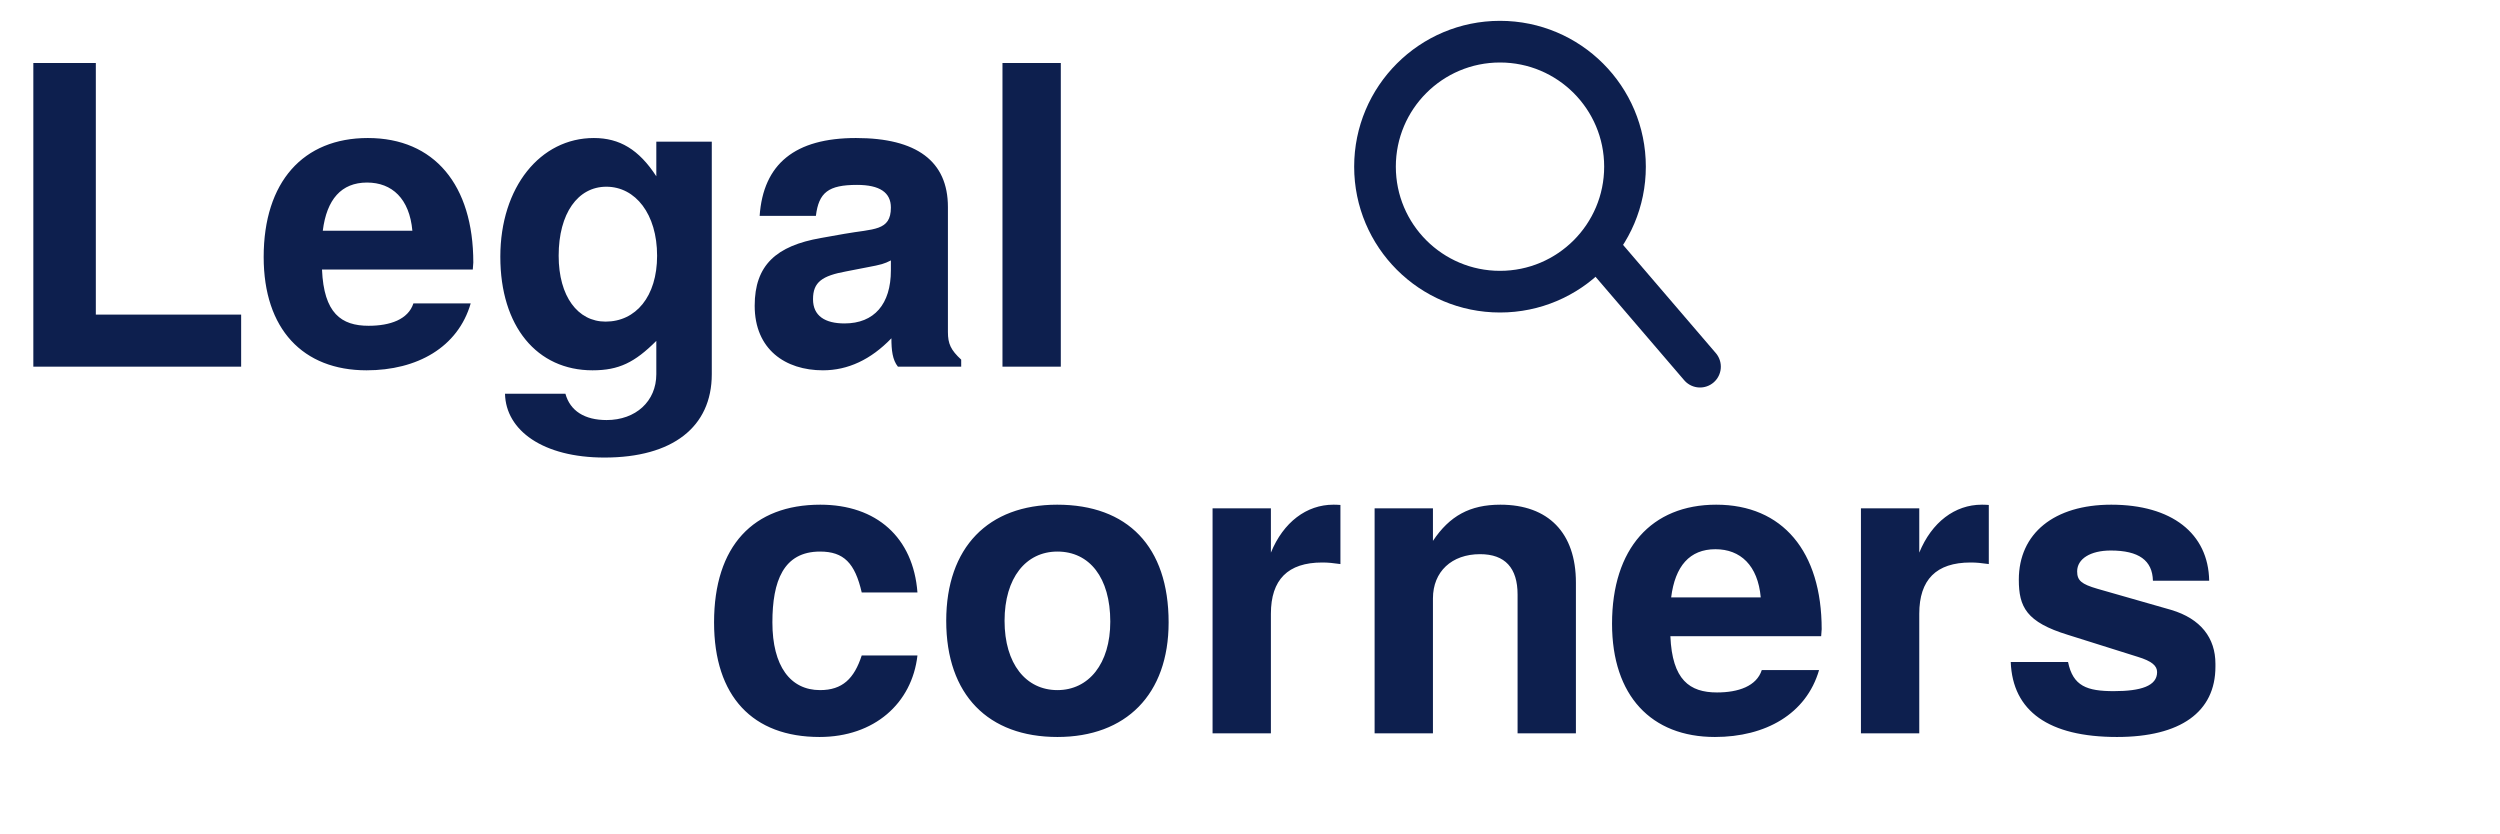
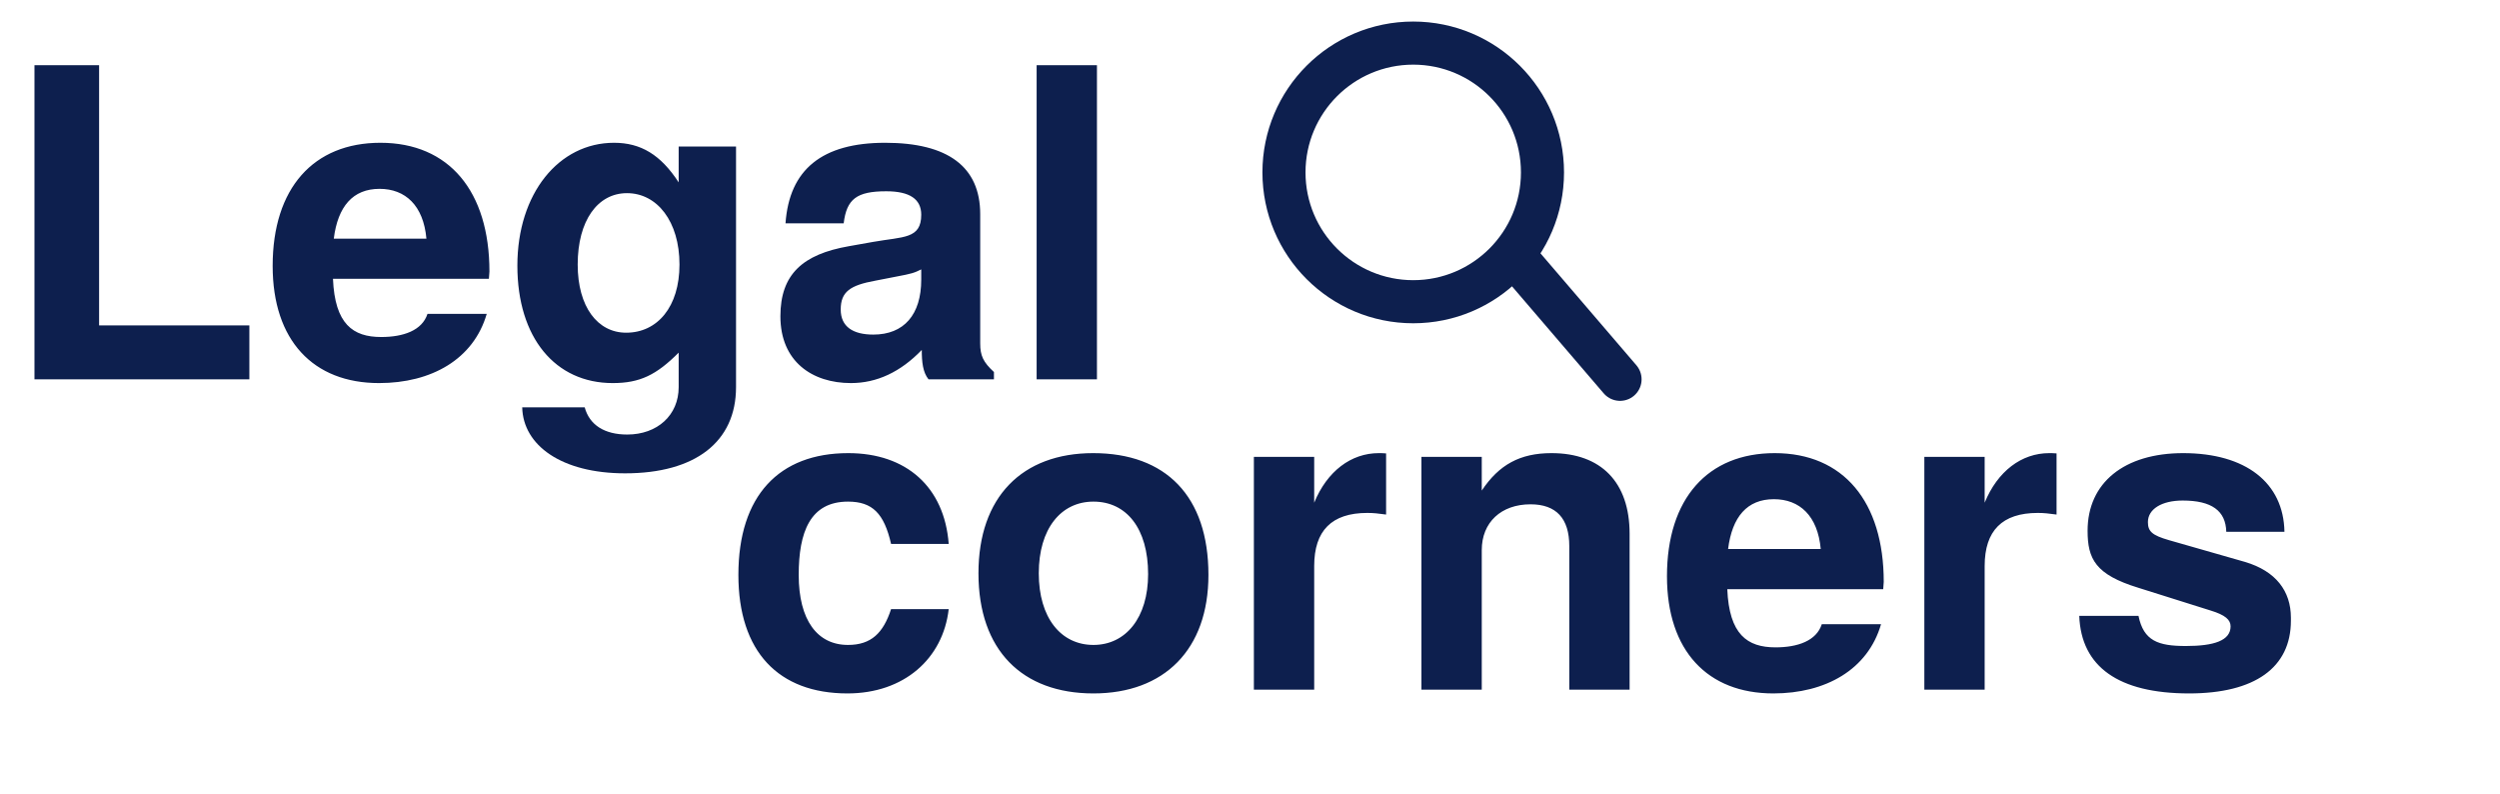
- <svg xmlns="http://www.w3.org/2000/svg" viewBox="0 0 150 50" width="150" height="50">
+ <svg xmlns="http://www.w3.org/2000/svg" viewBox="0 0 145 46" width="145" height="46">
  <text x="0" y="22" font-family="'Poppins', 'Montserrat', 'Helvetica Neue', sans-serif" font-weight="700" font-size="25" fill="#0d1f4e">Legal</text>
-   <circle cx="90" cy="10" r="7.5" stroke="#0d1f4e" stroke-width="2.5" fill="none" />
-   <line x1="96" y1="15" x2="102" y2="22" stroke="#0d1f4e" stroke-width="2.5" stroke-linecap="round" />
-   <text x="42" y="44" font-family="'Poppins', 'Montserrat', 'Helvetica Neue', sans-serif" font-weight="700" font-size="25" fill="#0d1f4e">corners</text>
+   <circle cx="82" cy="10" r="7.5" stroke="#0d1f4e" stroke-width="2.5" fill="none" />
+   <line x1="88" y1="15" x2="94" y2="22" stroke="#0d1f4e" stroke-width="2.5" stroke-linecap="round" />
+   <text x="42" y="40" font-family="'Poppins', 'Montserrat', 'Helvetica Neue', sans-serif" font-weight="700" font-size="25" fill="#0d1f4e">corners</text>
</svg>
